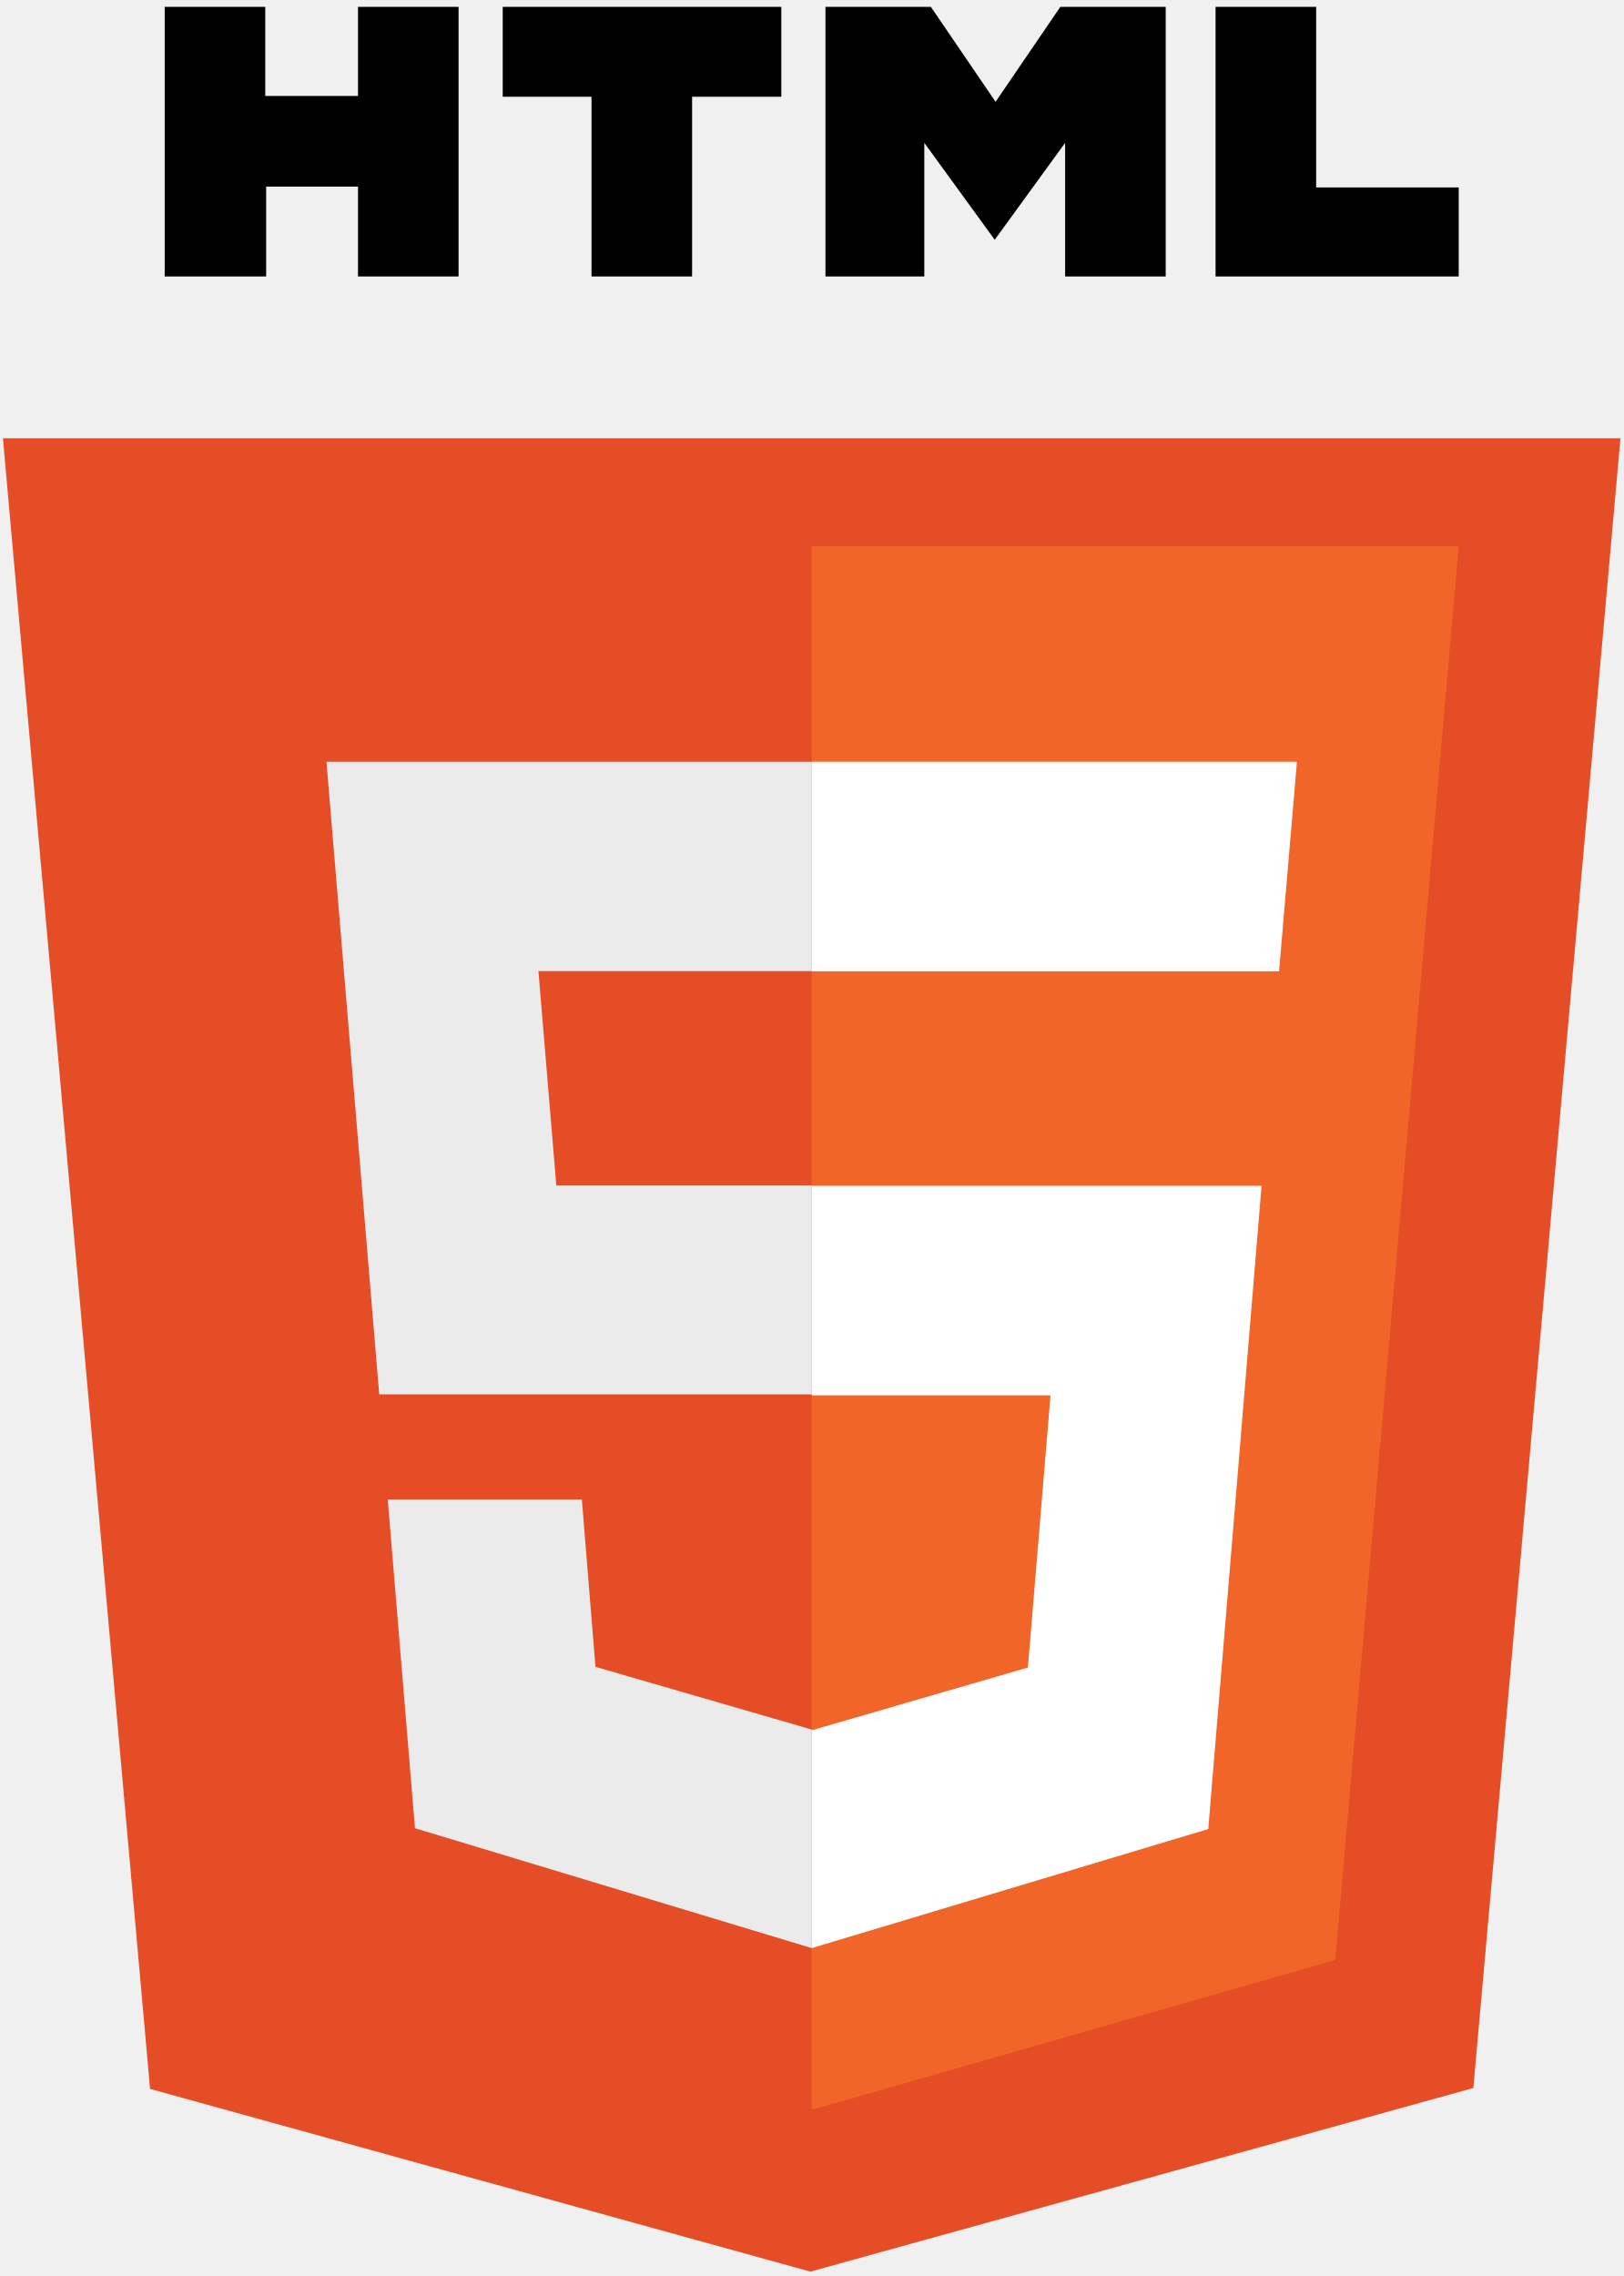
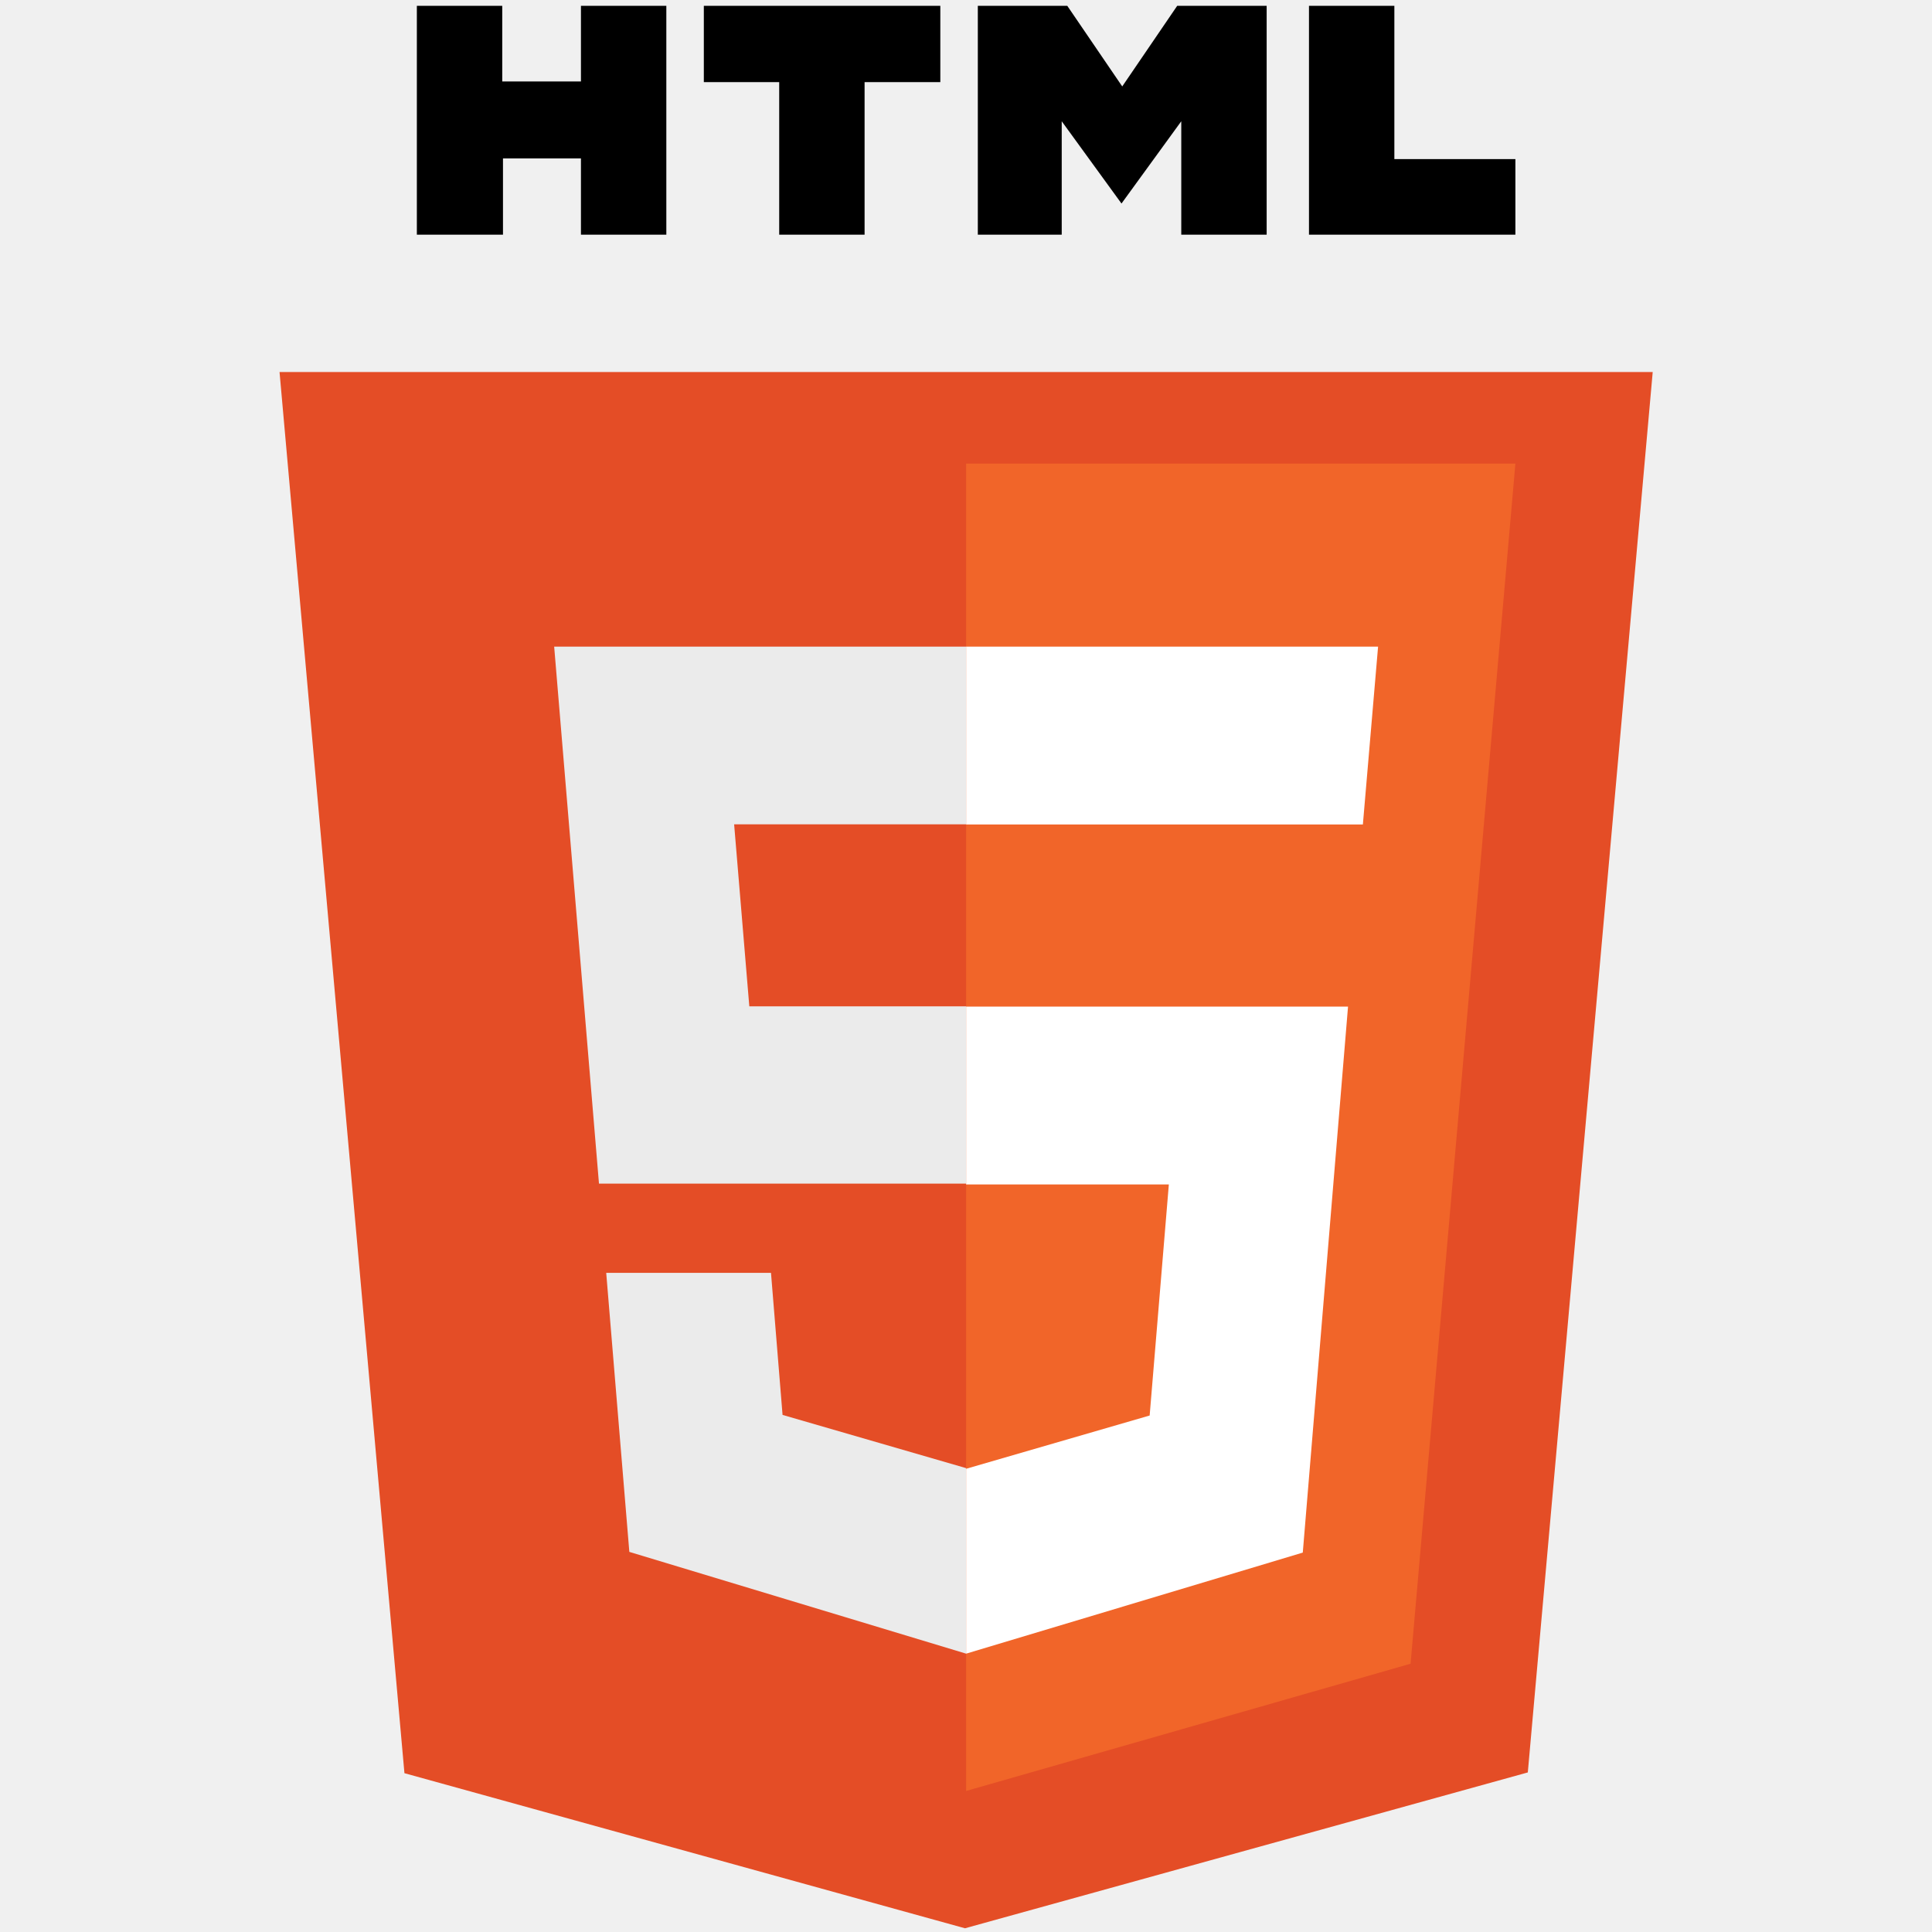
- <svg xmlns="http://www.w3.org/2000/svg" width="189" height="265" viewBox="0 0 189 265" fill="none">
+ <svg xmlns="http://www.w3.org/2000/svg" width="32" height="32" viewBox="0 0 189 265" fill="none">
  <path d="M19.177 0.801H30.889V11.174H41.685V0.801H53.397V32.192H41.685V21.729H30.991V32.192H19.177V0.801ZM68.878 11.265H58.54V0.801H90.978V11.265H80.59V32.192H68.878V11.265ZM96.121 0.801H108.394L115.93 11.856L123.467 0.801H135.739V32.192H124.027V16.633L115.828 27.916L107.63 16.633V32.192H96.121V0.801ZM141.544 0.801H153.256V21.82H169.857V32.192H141.544" fill="black" />
  <path d="M17.474 243.217L0.342 51.027H188.692L171.56 243.113L94.361 264.49" fill="#E44D26" />
  <path d="M94.517 245.655V63.584H169.857L155.48 228.204" fill="#F16529" />
  <path d="M38.012 88.697H94.517V113.069H62.696L64.778 138.031H94.517V162.349H44.158L38.012 88.697ZM45.15 174.588H67.752L69.338 194.075L94.517 201.375V226.821L48.322 212.863" fill="#EBEBEB" />
  <path d="M151.022 88.697H94.517V113.088H148.937L151.022 88.697ZM146.901 138.069H94.517V162.46H122.323L119.691 194.157L94.517 201.463V226.821L140.694 212.96" fill="white" />
</svg>
